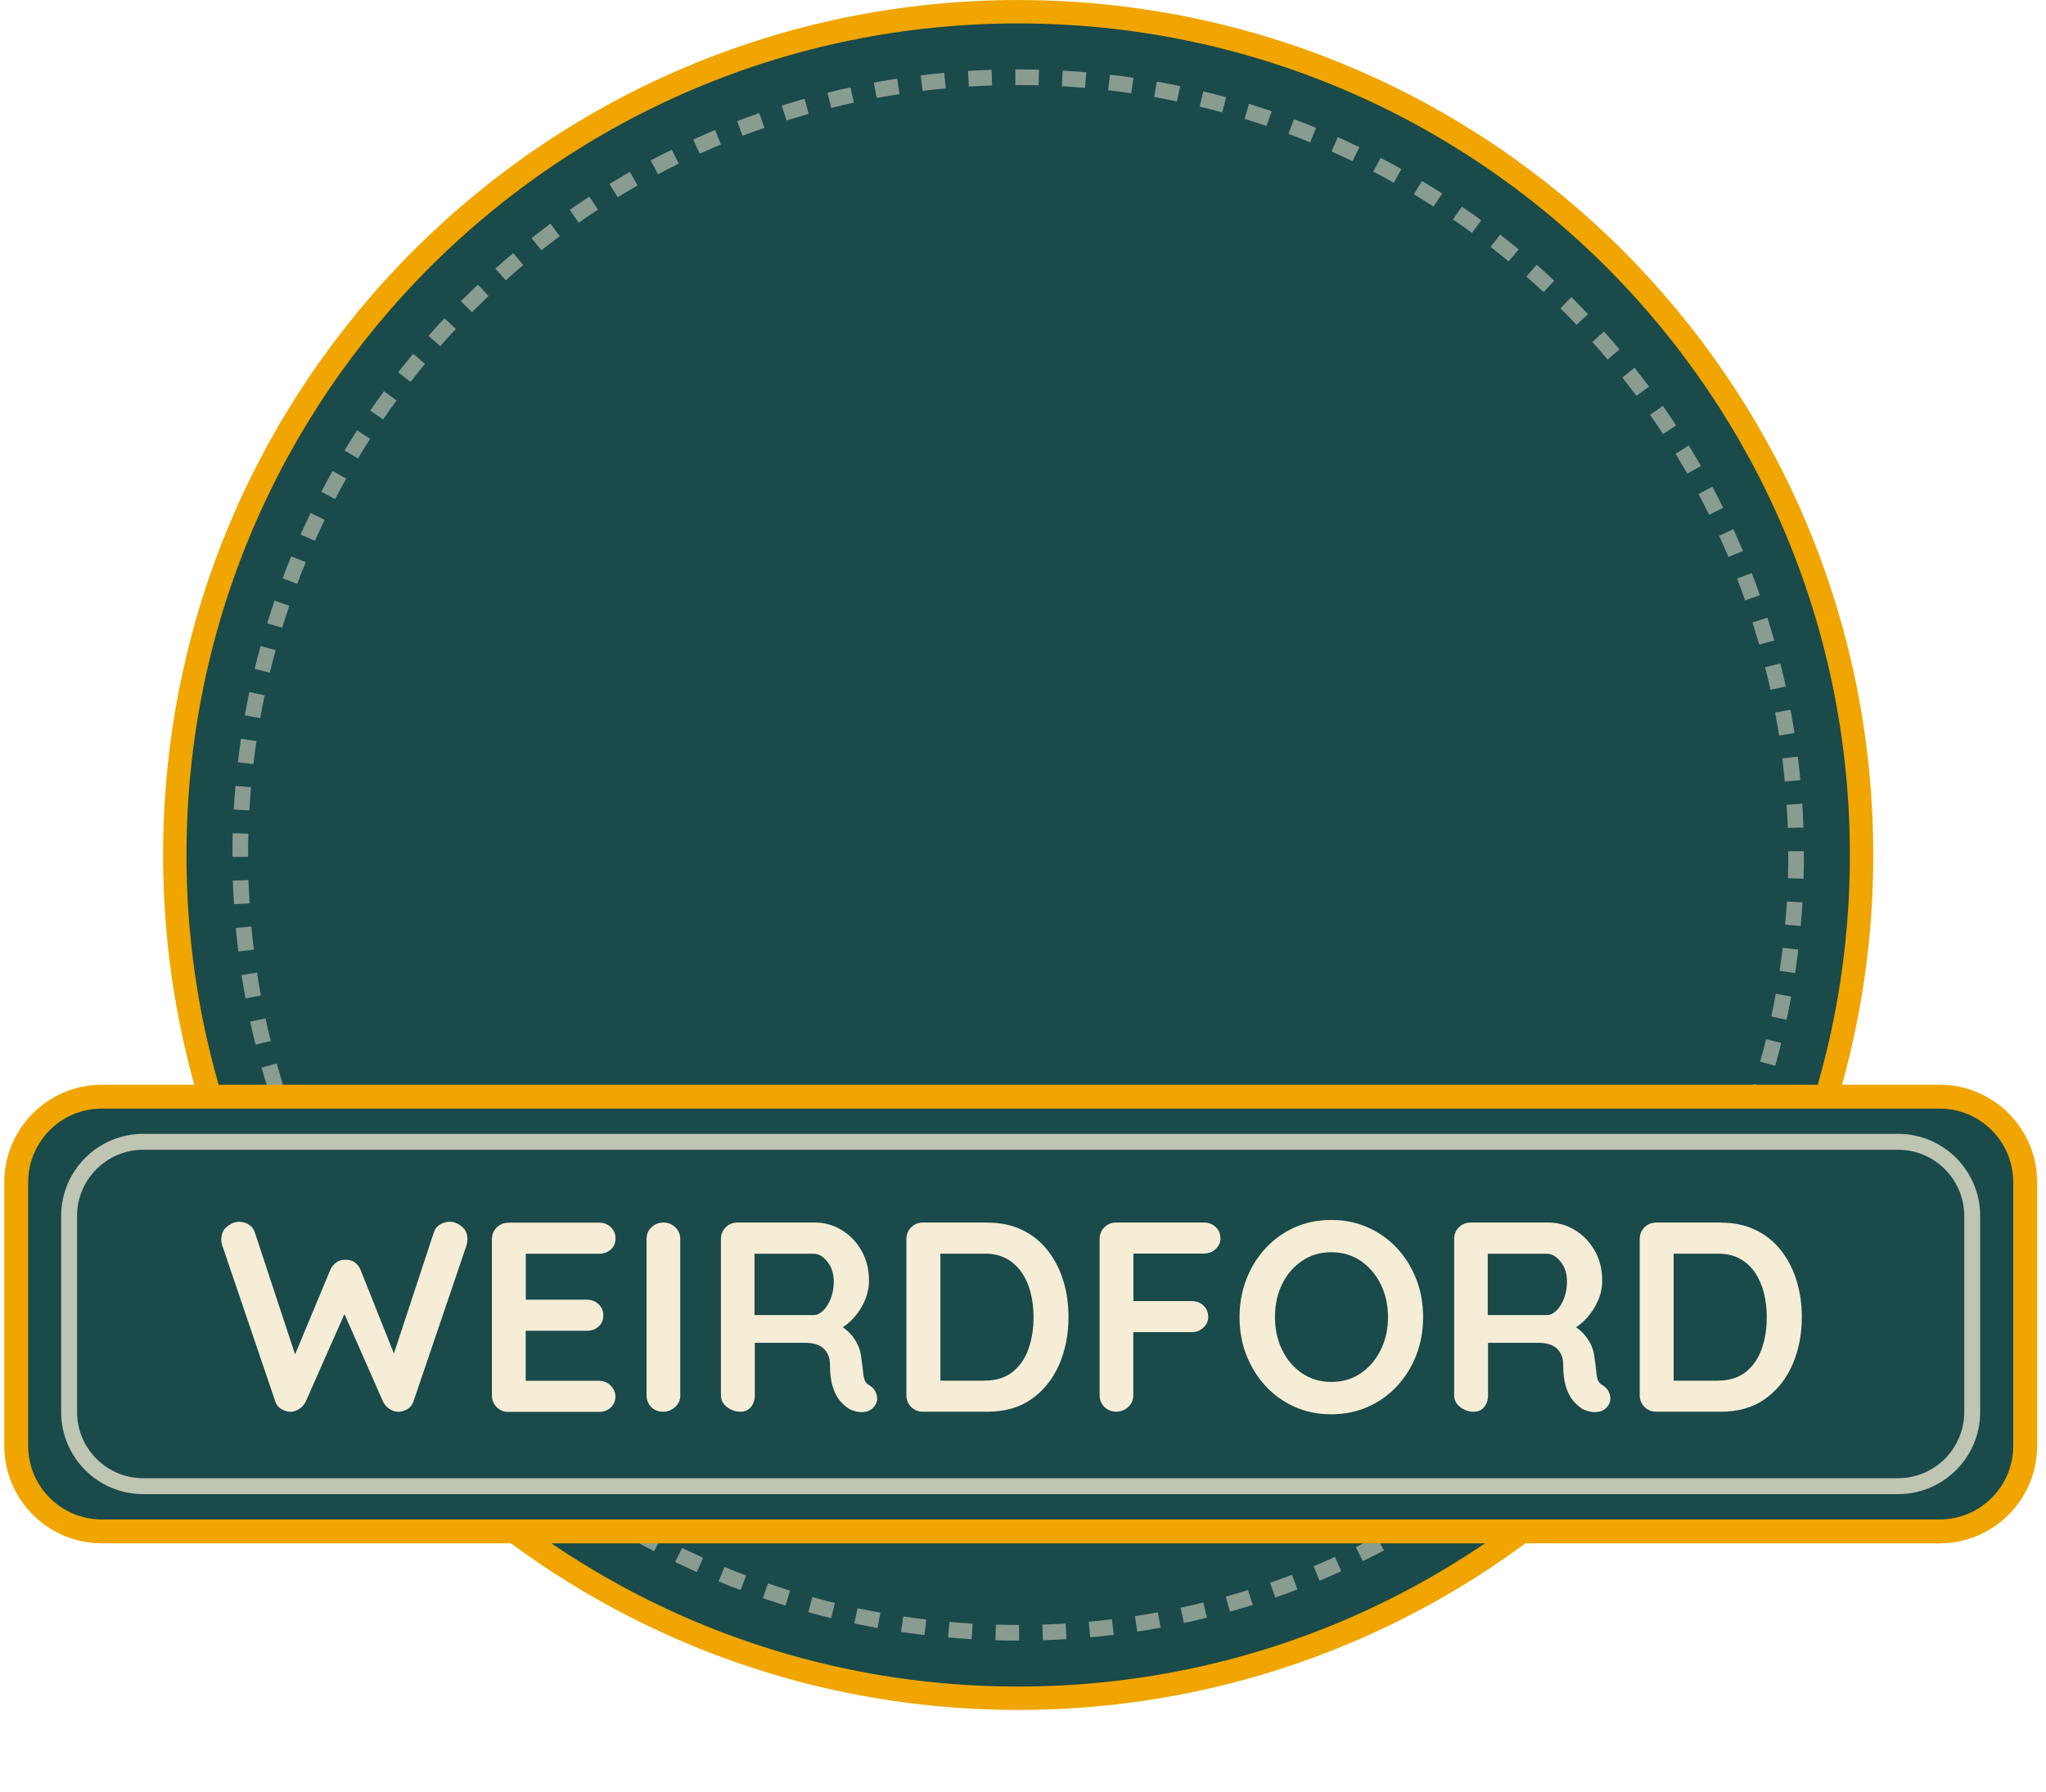
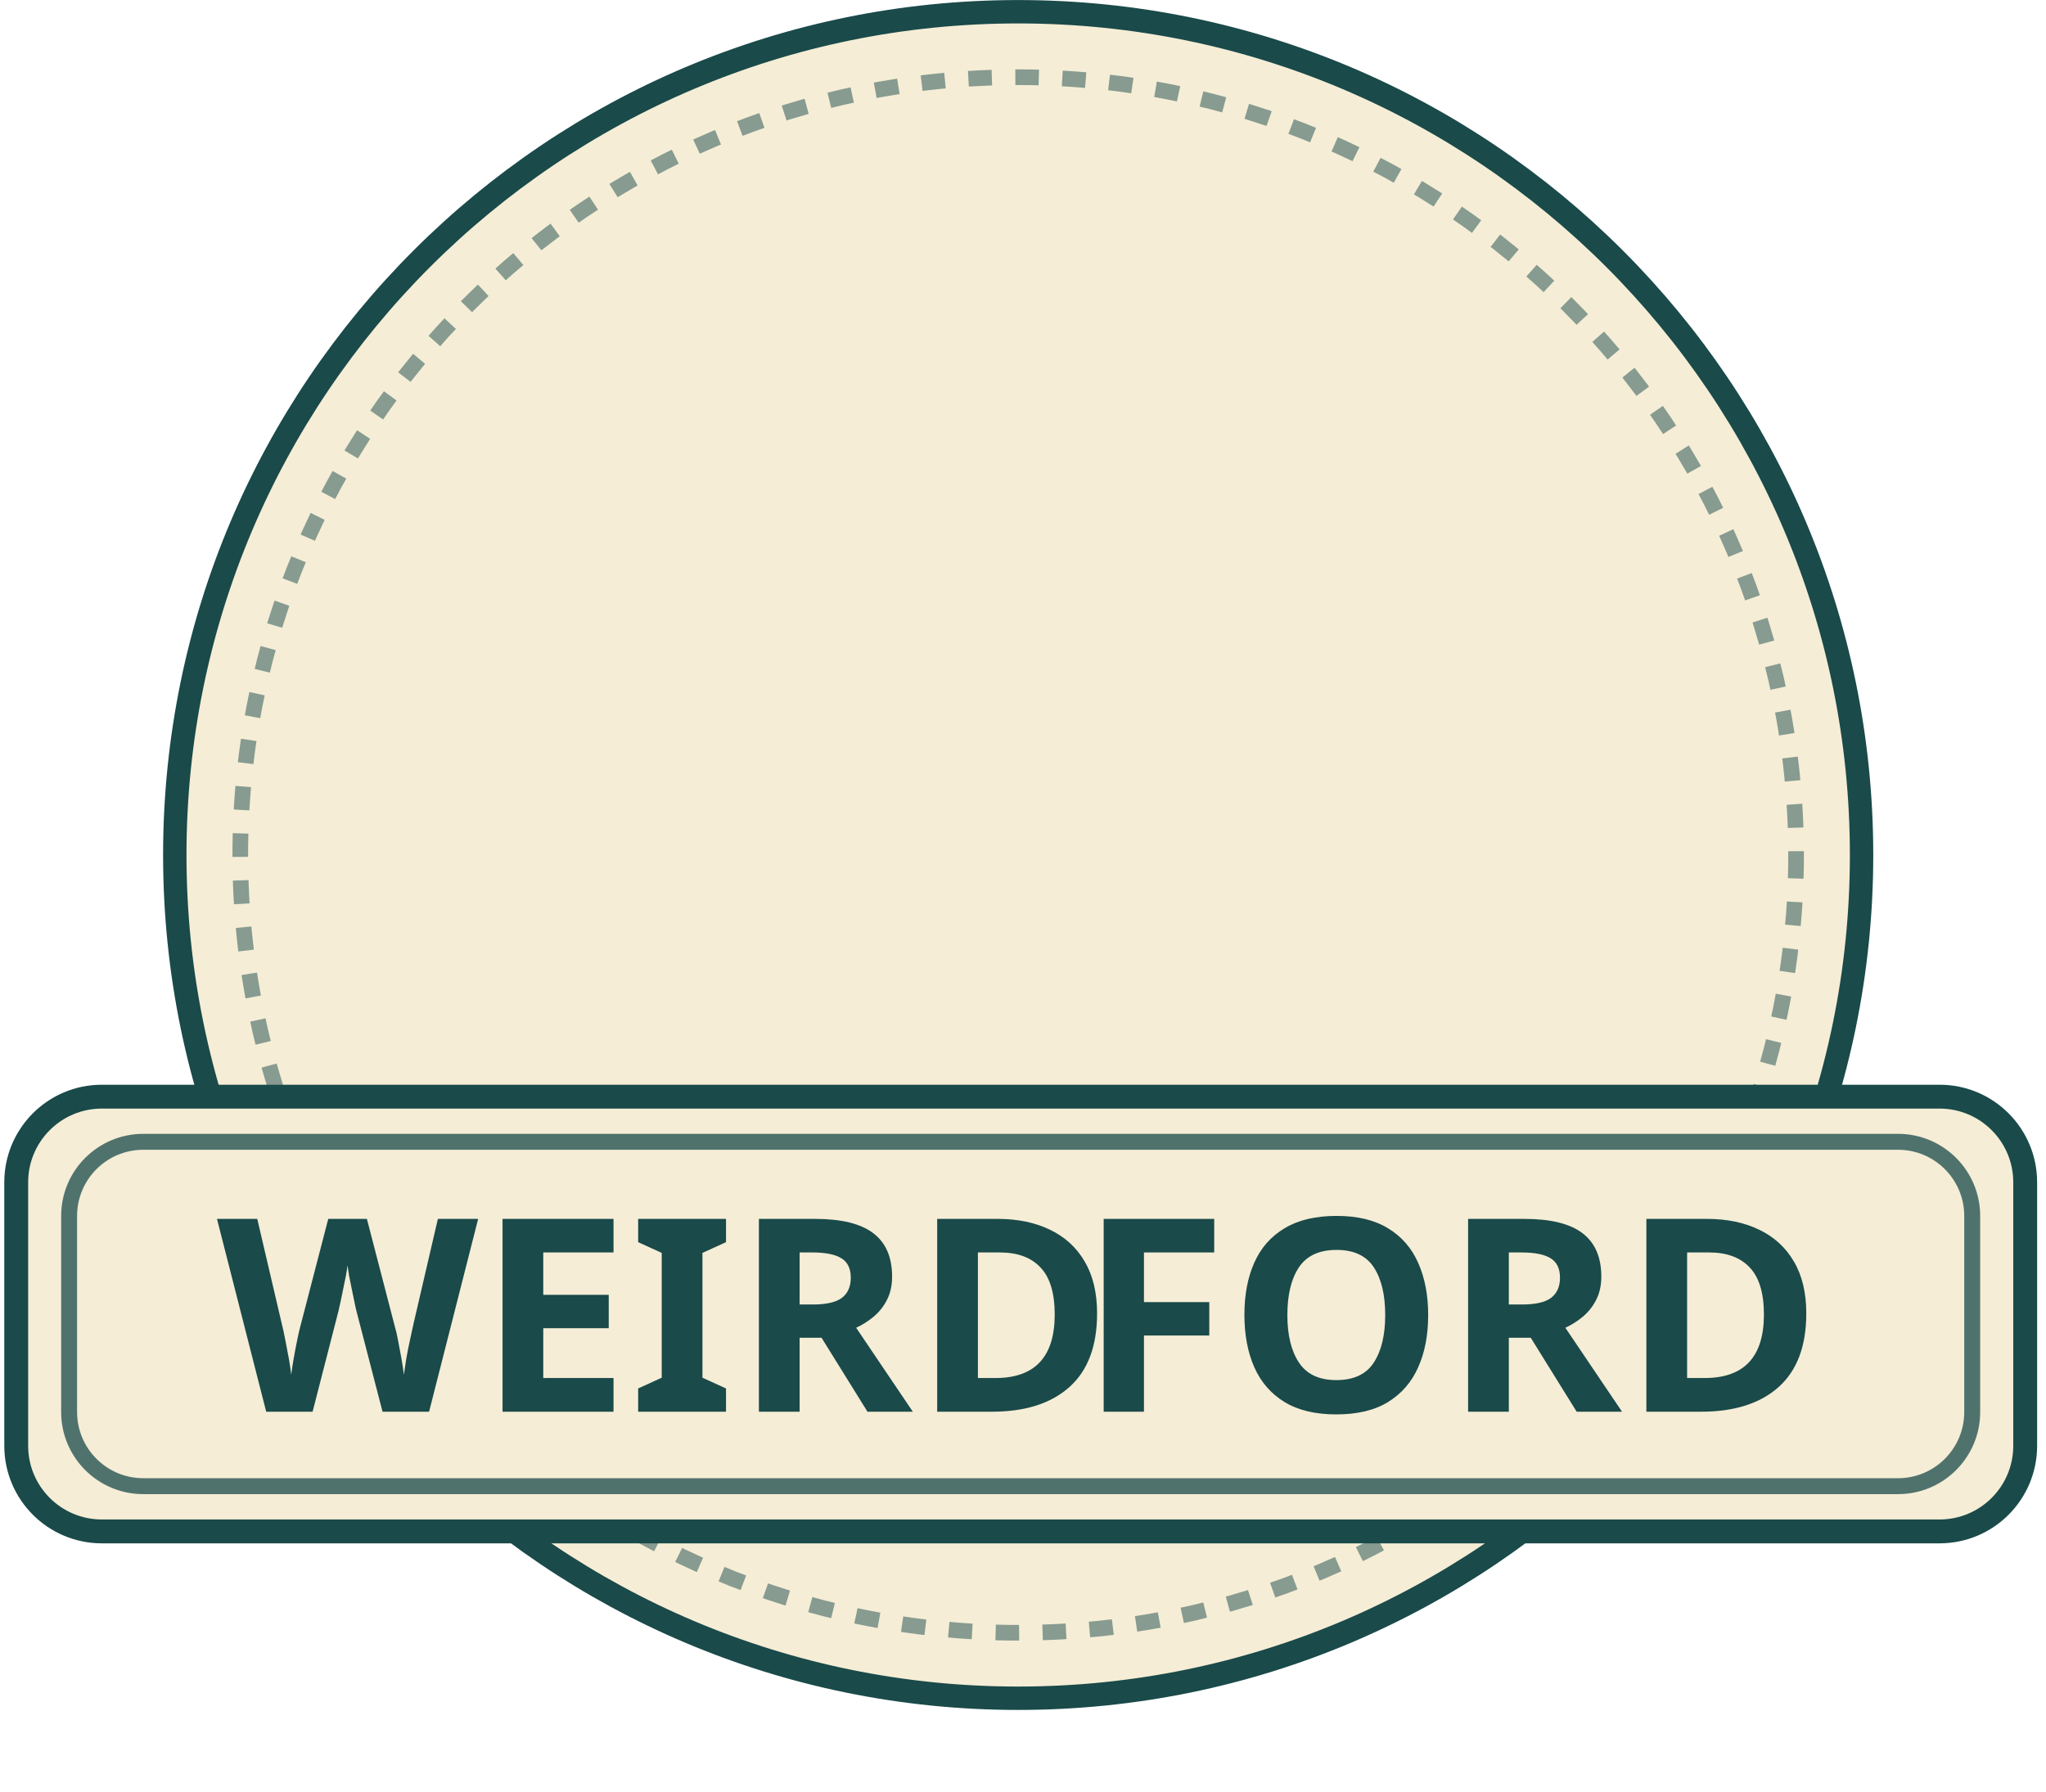
<svg xmlns="http://www.w3.org/2000/svg" viewBox="0 0 214.33 187.74">
  <defs>
    <style>
-       .cls-1, .cls-2 {
+       .cls-1 {
        fill: #1a4a4a;
+         font-family: Quicksand-Bold, Quicksand;
+         font-size: 28.3px;
+         font-variation-settings: 'wght' 700;
+         font-weight: 700;
      }

-       .cls-3 {
+       .cls-2, .cls-3 {
        fill: #f5edd6;
      }

      .cls-4 {
        opacity: .75;
        stroke-width: 1.67px;
      }

-       .cls-4, .cls-5, .cls-2, .cls-6 {
+       .cls-4, .cls-5, .cls-3, .cls-6 {
+         stroke: #1a4a4a;
        stroke-miterlimit: 10;
      }

      .cls-4, .cls-5, .cls-6 {
        fill: none;
      }

-       .cls-4, .cls-6 {
-         stroke: #f5edd6;
+       .cls-7 {
+         opacity: .5;
      }

      .cls-5 {
        stroke-width: 2.45px;
      }

-       .cls-5, .cls-2 {
-         stroke: #f0a500;
+       .cls-8 {
+         letter-spacing: 0em;
      }

-       .cls-2 {
+       .cls-3 {
        stroke-width: 2.5px;
-       }
- 
-       .cls-7 {
-         opacity: .5;
      }

      .cls-6 {
        stroke-dasharray: 2.46 2.46;
        stroke-width: 1.64px;
      }
    </style>
  </defs>
-   <g id="bg_dark" data-name="bg dark">
-     <circle class="cls-1" cx="106.66" cy="89.58" r="88.35" />
+   <g id="bg_cream" data-name="bg cream">
+     <circle class="cls-2" cx="106.66" cy="89.58" r="88.35" />
  </g>
-   <g id="ring-turq_glod" data-name="ring-turq glod">
+   <g id="ring-turq">
    <circle class="cls-5" cx="106.66" cy="89.58" r="88.35" />
    <g class="cls-7">
      <circle class="cls-6" cx="106.66" cy="89.58" r="81.49" />
    </g>
  </g>
-   <g id="frame-turg_gold" data-name="frame-turg gold">
-     <rect class="cls-2" x="1.7" y="114.9" width="210.45" height="45.55" rx="8.97" ry="8.97" />
+   <g id="frame-turg">
+     <rect class="cls-3" x="1.7" y="114.9" width="210.45" height="45.55" rx="8.97" ry="8.97" />
    <rect class="cls-4" x="7.24" y="119.63" width="199.36" height="36.08" rx="7.77" ry="7.77" />
  </g>
  <g id="weridford">
-     <g>
-       <path class="cls-3" d="M47.13,128.01c.43,0,.85.17,1.25.5.4.33.59.78.59,1.34,0,.17-.03.36-.08.57l-5.58,16.42c-.11.34-.32.6-.61.78-.29.18-.6.28-.92.3-.32,0-.64-.09-.95-.28-.31-.19-.55-.46-.72-.82l-4.19-9.51.25.17-4.13,9.34c-.17.36-.41.63-.72.82-.31.19-.63.28-.95.28-.3-.02-.6-.12-.91-.3s-.51-.44-.62-.78l-5.58-16.42c-.06-.21-.08-.4-.08-.57,0-.57.2-1.01.61-1.34.41-.33.83-.5,1.26-.5.36,0,.69.09,1,.28.31.19.52.46.64.82l4.5,13.64-.62-.03,4.02-9.65c.15-.34.37-.61.65-.81.28-.2.6-.29.96-.27.36-.02.68.07.96.27.28.2.49.47.62.81l3.68,9.23-.45.28,4.44-13.47c.11-.36.33-.63.65-.82.32-.19.66-.28,1.02-.28Z" />
-       <path class="cls-3" d="M53.27,128.1h9.48c.49,0,.9.16,1.23.47.33.31.5.71.5,1.2s-.17.85-.5,1.15c-.33.29-.74.44-1.23.44h-7.92l.25-.48v5.52l-.23-.23h6.62c.49,0,.9.16,1.23.47.33.31.5.71.5,1.2s-.17.85-.5,1.15c-.33.29-.74.44-1.23.44h-6.54l.14-.23v5.72l-.23-.25h7.9c.49,0,.9.17,1.23.5.33.33.5.71.5,1.15,0,.47-.17.86-.5,1.16-.33.3-.74.45-1.23.45h-9.48c-.49,0-.9-.17-1.23-.5-.33-.33-.5-.74-.5-1.23v-16.36c0-.49.17-.9.5-1.23.33-.33.74-.5,1.23-.5Z" />
-       <path class="cls-3" d="M71.27,146.18c0,.49-.18.9-.54,1.23s-.77.5-1.25.5c-.53,0-.95-.17-1.27-.5-.32-.33-.48-.74-.48-1.23v-16.36c0-.49.17-.9.51-1.23.34-.33.77-.5,1.3-.5.45,0,.85.17,1.2.5s.52.74.52,1.23v16.36Z" />
-       <path class="cls-3" d="M77.56,147.91c-.53,0-1-.17-1.42-.5-.42-.33-.62-.74-.62-1.23v-16.36c0-.49.17-.9.5-1.23.33-.33.74-.5,1.23-.5h8.15c.98,0,1.9.26,2.76.78.86.52,1.55,1.24,2.08,2.15.53.92.79,1.97.79,3.16,0,.72-.15,1.42-.44,2.09-.29.68-.69,1.29-1.19,1.84-.5.55-1.06.97-1.68,1.27l.03-.65c.53.28.97.62,1.32,1s.62.8.82,1.25.32.92.35,1.43c.08.47.13.89.16,1.25s.08.66.17.91.25.43.5.57c.41.25.67.6.78,1.06.1.46,0,.87-.33,1.23-.21.25-.47.4-.79.47-.32.07-.64.07-.96,0-.32-.07-.58-.16-.79-.27-.32-.19-.64-.47-.96-.83s-.58-.86-.78-1.49c-.2-.62-.3-1.42-.3-2.41,0-.32-.06-.62-.17-.89-.11-.27-.27-.51-.48-.71-.21-.2-.47-.35-.79-.45-.32-.1-.7-.16-1.13-.16h-5.72l.42-.65v6.14c0,.49-.13.9-.4,1.23s-.63.5-1.1.5ZM78.66,137.78h6.59c.34,0,.67-.16.99-.47.32-.31.58-.74.79-1.27.21-.54.31-1.13.31-1.77,0-.83-.22-1.52-.67-2.08-.44-.56-.92-.83-1.43-.83h-6.54l.34-.91v8.01l-.4-.68Z" />
-       <path class="cls-3" d="M103.45,128.1c1.36,0,2.57.25,3.62.76,1.06.51,1.95,1.22,2.67,2.14.73.92,1.27,1.97,1.64,3.17.37,1.2.55,2.48.55,3.83,0,1.83-.33,3.5-.99,5s-1.62,2.69-2.87,3.58c-1.26.89-2.8,1.33-4.63,1.33h-6.76c-.49,0-.9-.17-1.23-.5-.33-.33-.5-.74-.5-1.23v-16.36c0-.49.17-.9.5-1.23.33-.33.74-.5,1.23-.5h6.76ZM103.17,144.65c1.19,0,2.16-.31,2.92-.92.75-.61,1.31-1.42,1.66-2.43.35-1.01.52-2.11.52-3.3,0-.89-.1-1.73-.3-2.53-.2-.8-.51-1.51-.92-2.12-.42-.61-.94-1.1-1.58-1.46-.64-.36-1.41-.54-2.29-.54h-4.95l.28-.25v13.87l-.17-.31h4.84Z" />
-       <path class="cls-3" d="M116.98,147.91c-.53,0-.96-.17-1.29-.5s-.5-.74-.5-1.23v-16.36c0-.49.17-.9.5-1.23s.74-.5,1.23-.5h9.2c.49,0,.9.16,1.23.47.33.31.5.71.5,1.2,0,.42-.17.78-.5,1.1-.33.32-.74.48-1.23.48h-7.64l.25-.34v5.69l-.2-.37h6.31c.49,0,.9.16,1.23.47.33.31.5.71.5,1.2,0,.42-.17.78-.5,1.1-.33.32-.74.48-1.23.48h-6.37l.25-.25v6.85c0,.49-.17.9-.52,1.23-.35.33-.76.5-1.23.5Z" />
-       <path class="cls-3" d="M149.08,138c0,1.42-.24,2.74-.71,3.96s-1.14,2.31-2,3.24c-.86.93-1.88,1.67-3.06,2.19-1.18.53-2.47.79-3.86.79s-2.68-.26-3.85-.79c-1.17-.53-2.18-1.26-3.04-2.19-.86-.93-1.52-2.01-2-3.24s-.71-2.55-.71-3.96.24-2.74.71-3.96,1.14-2.31,2-3.24c.86-.93,1.87-1.67,3.04-2.19,1.17-.53,2.45-.79,3.85-.79s2.68.26,3.86.79c1.18.53,2.2,1.26,3.06,2.19.86.93,1.52,2.01,2,3.24s.71,2.55.71,3.96ZM145.4,138c0-1.26-.25-2.41-.76-3.44s-1.21-1.84-2.09-2.45c-.89-.6-1.92-.91-3.08-.91s-2.2.3-3.08.91c-.89.6-1.58,1.42-2.08,2.43-.5,1.02-.75,2.17-.75,3.45s.25,2.41.75,3.44,1.19,1.84,2.08,2.45c.89.6,1.92.91,3.08.91s2.2-.3,3.08-.91c.89-.6,1.58-1.42,2.09-2.45s.76-2.17.76-3.44Z" />
-       <path class="cls-3" d="M154.37,147.91c-.53,0-1-.17-1.42-.5-.42-.33-.62-.74-.62-1.23v-16.36c0-.49.17-.9.5-1.23s.74-.5,1.23-.5h8.15c.98,0,1.9.26,2.76.78.86.52,1.55,1.24,2.08,2.15.53.92.79,1.97.79,3.16,0,.72-.15,1.42-.44,2.09-.29.68-.69,1.29-1.19,1.84-.5.55-1.06.97-1.68,1.27l.03-.65c.53.28.97.62,1.32,1,.35.39.62.8.82,1.25s.32.92.35,1.43c.08.47.13.89.16,1.25s.08.66.17.91.25.43.5.57c.42.25.67.6.78,1.06.1.46,0,.87-.33,1.23-.21.25-.47.4-.79.47-.32.07-.64.07-.96,0-.32-.07-.58-.16-.79-.27-.32-.19-.64-.47-.96-.83-.32-.37-.58-.86-.78-1.49-.2-.62-.3-1.42-.3-2.41,0-.32-.06-.62-.17-.89-.11-.27-.27-.51-.48-.71-.21-.2-.47-.35-.79-.45-.32-.1-.7-.16-1.13-.16h-5.72l.42-.65v6.14c0,.49-.13.9-.4,1.23-.26.33-.63.5-1.1.5ZM155.47,137.78h6.59c.34,0,.67-.16.99-.47.32-.31.58-.74.79-1.27.21-.54.31-1.13.31-1.77,0-.83-.22-1.52-.67-2.08-.44-.56-.92-.83-1.43-.83h-6.54l.34-.91v8.01l-.4-.68Z" />
-       <path class="cls-3" d="M180.27,128.1c1.36,0,2.57.25,3.62.76,1.06.51,1.95,1.22,2.67,2.14.73.92,1.27,1.97,1.64,3.17.37,1.2.55,2.48.55,3.83,0,1.83-.33,3.5-.99,5s-1.62,2.69-2.87,3.58c-1.26.89-2.8,1.33-4.63,1.33h-6.76c-.49,0-.9-.17-1.23-.5-.33-.33-.5-.74-.5-1.23v-16.36c0-.49.17-.9.5-1.23.33-.33.74-.5,1.23-.5h6.76ZM179.98,144.65c1.19,0,2.16-.31,2.92-.92.75-.61,1.31-1.42,1.66-2.43.35-1.01.52-2.11.52-3.3,0-.89-.1-1.73-.3-2.53-.2-.8-.51-1.51-.92-2.12-.42-.61-.94-1.1-1.58-1.46-.64-.36-1.41-.54-2.29-.54h-4.95l.28-.25v13.87l-.17-.31h4.84Z" />
-     </g>
+     <text class="cls-1" transform="translate(22.73 147.91)">
+       <tspan x="0" y="0">WEIRD</tspan>
+       <tspan class="cls-8" x="90.34" y="0">F</tspan>
+       <tspan x="105.99" y="0">ORD</tspan>
+     </text>
  </g>
</svg>
